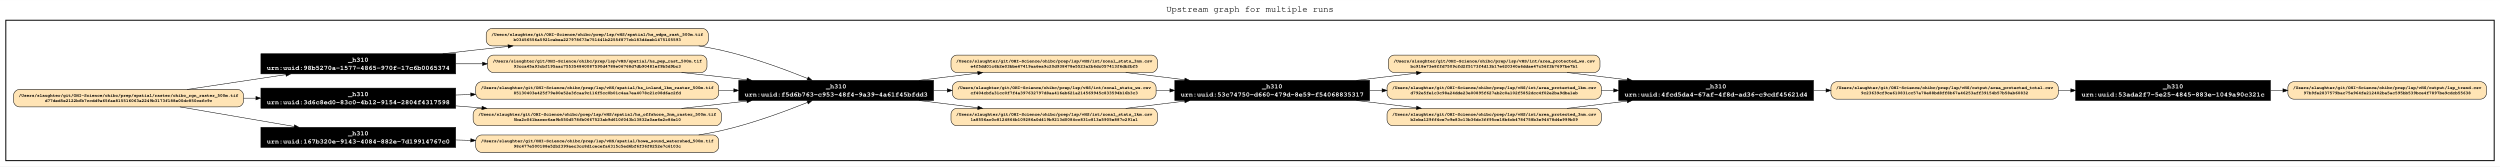
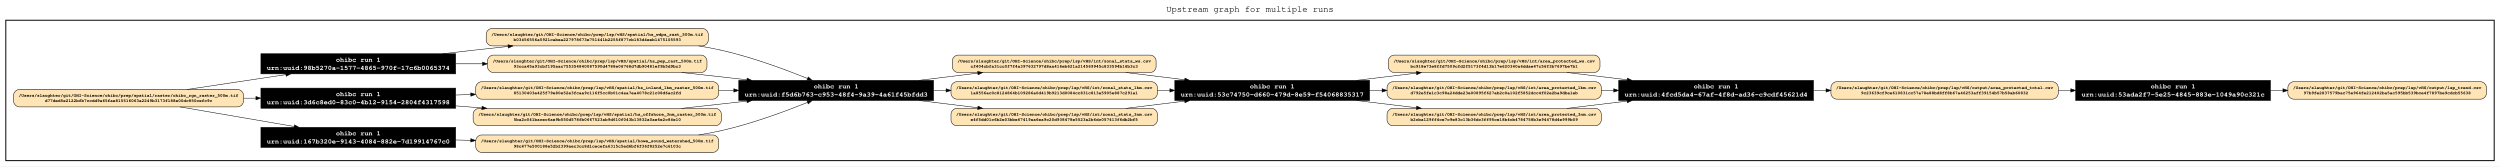
<svg xmlns="http://www.w3.org/2000/svg" width="5164pt" height="344pt" viewBox="0.00 0.00 5163.84 343.60">
  <g id="graph0" class="graph" transform="scale(1 1) rotate(0) translate(4 339.6)">
    <polygon fill="white" stroke="none" points="-4,4 -4,-339.6 5159.84,-339.6 5159.84,4 -4,4" />
    <text text-anchor="middle" x="2577.92" y="-315.4" font-family="Courier,monospace" font-size="18.00">Upstream graph for multiple runs</text>
    <g id="clust1" class="cluster">
      <polygon fill="none" stroke="black" stroke-width="2" points="8,-8 8,-298 5147.84,-298 5147.84,-8 8,-8" />
    </g>
    <g id="clust2" class="cluster">
      <polygon fill="none" stroke="white" stroke-width="2" points="16,-16 16,-290 5139.84,-290 5139.84,-16 16,-16" />
    </g>
    <g id="node1" class="node">
      <polygon fill="black" stroke="black" points="3339.51,-132.2 3339.51,-173.8 3741.84,-173.8 3741.84,-132.2 3339.51,-132.2" />
-       <text text-anchor="middle" x="3540.68" y="-157.2" font-family="Courier,monospace" font-weight="bold" font-size="14.00" fill="white">_h310 </text>
+       <text text-anchor="middle" x="3540.68" y="-157.2" font-family="Courier,monospace" font-weight="bold" font-size="14.00" fill="white">ohibc run 1 </text>
      <text text-anchor="middle" x="3540.68" y="-140.4" font-family="Courier,monospace" font-weight="bold" font-size="14.00" fill="white"> urn:uuid:4fcd5da4-67af-4f8d-ad36-c9cdf45621d4</text>
    </g>
-     <g id="node9" class="node">
+     <g id="node17" class="node">
      <path fill="#ffe4b5" stroke="black" d="M3789.84,-135C3789.84,-135 4235.37,-135 4235.37,-135 4241.37,-135 4247.37,-141 4247.37,-147 4247.37,-147 4247.37,-159 4247.37,-159 4247.37,-165 4241.37,-171 4235.37,-171 4235.37,-171 3789.84,-171 3789.84,-171 3783.84,-171 3777.84,-165 3777.84,-159 3777.84,-159 3777.84,-147 3777.84,-147 3777.84,-141 3783.84,-135 3789.84,-135" />
      <text text-anchor="middle" x="4012.61" y="-155.9" font-family="Courier,monospace" font-weight="bold" font-size="9.00">/Users/slaughter/git/OHI-Science/ohibc/prep/lsp/vHS/output/area_protected_total.csv </text>
      <text text-anchor="middle" x="4012.61" y="-145.1" font-family="Courier,monospace" font-weight="bold" font-size="9.00"> 9c23639cf9ce610831cc57a78e88bd8ff8b67a46253aff39154b57b58ab60832</text>
    </g>
-     <g id="edge17" class="edge">
+     <g id="edge24" class="edge">
      <path fill="none" stroke="black" d="M3741.99,-153C3750.51,-153 3759.1,-153 3767.7,-153" />
      <polygon fill="black" stroke="black" points="3767.8,-156.5 3777.8,-153 3767.8,-149.5 3767.8,-156.5" />
    </g>
    <g id="node2" class="node">
      <polygon fill="black" stroke="black" points="2422.64,-132.2 2422.64,-173.8 2824.98,-173.8 2824.98,-132.2 2422.64,-132.2" />
-       <text text-anchor="middle" x="2623.81" y="-157.2" font-family="Courier,monospace" font-weight="bold" font-size="14.00" fill="white">_h310 </text>
+       <text text-anchor="middle" x="2623.81" y="-157.2" font-family="Courier,monospace" font-weight="bold" font-size="14.00" fill="white">ohibc run 1 </text>
      <text text-anchor="middle" x="2623.81" y="-140.4" font-family="Courier,monospace" font-weight="bold" font-size="14.00" fill="white"> urn:uuid:53c74750-d660-479d-8e59-f54068835317</text>
    </g>
-     <g id="node16" class="node">
+     <g id="node10" class="node">
      <path fill="#ffe4b5" stroke="black" d="M2872.98,-80C2872.98,-80 3291.51,-80 3291.51,-80 3297.51,-80 3303.51,-86 3303.51,-92 3303.51,-92 3303.51,-104 3303.51,-104 3303.51,-110 3297.51,-116 3291.51,-116 3291.51,-116 2872.98,-116 2872.98,-116 2866.98,-116 2860.98,-110 2860.98,-104 2860.98,-104 2860.98,-92 2860.98,-92 2860.98,-86 2866.98,-80 2872.98,-80" />
      <text text-anchor="middle" x="3082.24" y="-100.9" font-family="Courier,monospace" font-weight="bold" font-size="9.00">/Users/slaughter/git/OHI-Science/ohibc/prep/lsp/vHS/int/area_protected_3nm.csv </text>
      <text text-anchor="middle" x="3082.24" y="-90.1" font-family="Courier,monospace" font-weight="bold" font-size="9.00"> b2cba129ff4ce7c9e83c13b36dc3ff95ce18b4cb4784758b3e94478d4e999b09</text>
    </g>
-     <g id="edge24" class="edge">
+     <g id="edge18" class="edge">
      <path fill="none" stroke="black" d="M2797.69,-132.168C2838.4,-127.263 2881.61,-122.056 2921.69,-117.226" />
      <polygon fill="black" stroke="black" points="2922.31,-120.677 2931.82,-116.006 2921.47,-113.728 2922.31,-120.677" />
    </g>
-     <g id="node17" class="node">
+     <g id="node11" class="node">
      <path fill="#ffe4b5" stroke="black" d="M2872.98,-135C2872.98,-135 3291.51,-135 3291.51,-135 3297.51,-135 3303.51,-141 3303.51,-147 3303.51,-147 3303.51,-159 3303.51,-159 3303.51,-165 3297.51,-171 3291.51,-171 3291.51,-171 2872.98,-171 2872.98,-171 2866.98,-171 2860.98,-165 2860.98,-159 2860.98,-159 2860.98,-147 2860.98,-147 2860.98,-141 2866.98,-135 2872.98,-135" />
      <text text-anchor="middle" x="3082.24" y="-155.9" font-family="Courier,monospace" font-weight="bold" font-size="9.00">/Users/slaughter/git/OHI-Science/ohibc/prep/lsp/vHS/int/area_protected_1km.csv </text>
      <text text-anchor="middle" x="3082.24" y="-145.1" font-family="Courier,monospace" font-weight="bold" font-size="9.00"> d792e5fe1c3c98a24dde23e00895f627ab2c0a102f5852dcc4f02e2ba9dba1eb</text>
    </g>
-     <g id="edge25" class="edge">
+     <g id="edge19" class="edge">
      <path fill="none" stroke="black" d="M2825.01,-153C2833.53,-153 2842.11,-153 2850.69,-153" />
      <polygon fill="black" stroke="black" points="2850.76,-156.5 2860.76,-153 2850.76,-149.5 2850.76,-156.5" />
    </g>
-     <g id="node19" class="node">
+     <g id="node13" class="node">
      <path fill="#ffe4b5" stroke="black" d="M2875.68,-190C2875.68,-190 3288.81,-190 3288.81,-190 3294.81,-190 3300.81,-196 3300.81,-202 3300.81,-202 3300.81,-214 3300.81,-214 3300.81,-220 3294.81,-226 3288.81,-226 3288.81,-226 2875.68,-226 2875.68,-226 2869.68,-226 2863.68,-220 2863.68,-214 2863.68,-214 2863.68,-202 2863.68,-202 2863.68,-196 2869.68,-190 2875.68,-190" />
      <text text-anchor="middle" x="3082.24" y="-210.9" font-family="Courier,monospace" font-weight="bold" font-size="9.00">/Users/slaughter/git/OHI-Science/ohibc/prep/lsp/vHS/int/area_protected_ws.csv </text>
      <text text-anchor="middle" x="3082.24" y="-200.1" font-family="Courier,monospace" font-weight="bold" font-size="9.00"> bc918e73e8ffd7509cfd2f5173f4d13b17e620340a6ddae47c56f3b7697be7b1</text>
    </g>
-     <g id="edge26" class="edge">
+     <g id="edge20" class="edge">
      <path fill="none" stroke="black" d="M2797.69,-173.832C2838.4,-178.737 2881.61,-183.944 2921.69,-188.774" />
      <polygon fill="black" stroke="black" points="2921.47,-192.272 2931.82,-189.994 2922.31,-185.323 2921.47,-192.272" />
    </g>
    <g id="node3" class="node">
      <polygon fill="black" stroke="black" points="1521.98,-132.2 1521.98,-173.8 1924.31,-173.8 1924.31,-132.2 1521.98,-132.2" />
-       <text text-anchor="middle" x="1723.14" y="-157.2" font-family="Courier,monospace" font-weight="bold" font-size="14.00" fill="white">_h310 </text>
+       <text text-anchor="middle" x="1723.14" y="-157.2" font-family="Courier,monospace" font-weight="bold" font-size="14.00" fill="white">ohibc run 1 </text>
      <text text-anchor="middle" x="1723.14" y="-140.4" font-family="Courier,monospace" font-weight="bold" font-size="14.00" fill="white"> urn:uuid:f5d6b763-c953-48f4-9a39-4a61f45bfdd3</text>
    </g>
-     <g id="node10" class="node">
+     <g id="node15" class="node">
      <path fill="#ffe4b5" stroke="black" d="M1972.31,-80C1972.31,-80 2374.64,-80 2374.64,-80 2380.64,-80 2386.64,-86 2386.64,-92 2386.64,-92 2386.64,-104 2386.64,-104 2386.64,-110 2380.64,-116 2374.64,-116 2374.64,-116 1972.31,-116 1972.31,-116 1966.31,-116 1960.31,-110 1960.31,-104 1960.31,-104 1960.31,-92 1960.31,-92 1960.31,-86 1966.31,-80 1972.31,-80" />
-       <text text-anchor="middle" x="2173.48" y="-100.9" font-family="Courier,monospace" font-weight="bold" font-size="9.00">/Users/slaughter/git/OHI-Science/ohibc/prep/lsp/vHS/int/zonal_stats_1km.csv </text>
-       <text text-anchor="middle" x="2173.48" y="-90.1" font-family="Courier,monospace" font-weight="bold" font-size="9.00"> 1a8556ac0c8124864b109286a0d419b9213d0084cc831c813a5905e887c291a1</text>
-     </g>
-     <g id="edge18" class="edge">
+       <text text-anchor="middle" x="2173.48" y="-100.9" font-family="Courier,monospace" font-weight="bold" font-size="9.00">/Users/slaughter/git/OHI-Science/ohibc/prep/lsp/vHS/int/zonal_stats_3nm.csv </text>
+       <text text-anchor="middle" x="2173.48" y="-90.1" font-family="Courier,monospace" font-weight="bold" font-size="9.00"> e4f5dd01c6b2e03bbe67419aa6ea9c20d938478e5523a2b6dc057413f6db2bf5</text>
+     </g>
+     <g id="edge22" class="edge">
      <path fill="none" stroke="black" d="M1893.96,-132.168C1933.94,-127.263 1976.38,-122.056 2015.76,-117.226" />
      <polygon fill="black" stroke="black" points="2016.2,-120.698 2025.7,-116.006 2015.35,-113.75 2016.2,-120.698" />
    </g>
-     <g id="node12" class="node">
-       <path fill="#ffe4b5" stroke="black" d="M1975.01,-135C1975.01,-135 2371.94,-135 2371.94,-135 2377.94,-135 2383.94,-141 2383.94,-147 2383.94,-147 2383.94,-159 2383.94,-159 2383.94,-165 2377.94,-171 2371.94,-171 2371.94,-171 1975.01,-171 1975.01,-171 1969.01,-171 1963.01,-165 1963.01,-159 1963.01,-159 1963.01,-147 1963.01,-147 1963.01,-141 1969.01,-135 1975.01,-135" />
-       <text text-anchor="middle" x="2173.48" y="-155.9" font-family="Courier,monospace" font-weight="bold" font-size="9.00">/Users/slaughter/git/OHI-Science/ohibc/prep/lsp/vHS/int/zonal_stats_ws.csv </text>
-       <text text-anchor="middle" x="2173.48" y="-145.1" font-family="Courier,monospace" font-weight="bold" font-size="9.00"> cf404cbfa31cc0f7f4a397632797d8aa416eb621a214569945c833594b16b3c3</text>
-     </g>
-     <g id="edge20" class="edge">
-       <path fill="none" stroke="black" d="M1924.38,-153C1933.72,-153 1943.11,-153 1952.5,-153" />
-       <polygon fill="black" stroke="black" points="1952.68,-156.5 1962.68,-153 1952.68,-149.5 1952.68,-156.5" />
-     </g>
-     <g id="node21" class="node">
-       <path fill="#ffe4b5" stroke="black" d="M1972.31,-190C1972.31,-190 2374.64,-190 2374.64,-190 2380.64,-190 2386.64,-196 2386.64,-202 2386.64,-202 2386.64,-214 2386.64,-214 2386.64,-220 2380.64,-226 2374.64,-226 2374.64,-226 1972.31,-226 1972.31,-226 1966.31,-226 1960.31,-220 1960.31,-214 1960.31,-214 1960.31,-202 1960.31,-202 1960.31,-196 1966.31,-190 1972.31,-190" />
-       <text text-anchor="middle" x="2173.48" y="-210.9" font-family="Courier,monospace" font-weight="bold" font-size="9.00">/Users/slaughter/git/OHI-Science/ohibc/prep/lsp/vHS/int/zonal_stats_3nm.csv </text>
-       <text text-anchor="middle" x="2173.48" y="-200.1" font-family="Courier,monospace" font-weight="bold" font-size="9.00"> e4f5dd01c6b2e03bbe67419aa6ea9c20d938478e5523a2b6dc057413f6db2bf5</text>
-     </g>
-     <g id="edge28" class="edge">
+     <g id="node18" class="node">
+       <path fill="#ffe4b5" stroke="black" d="M1972.31,-135C1972.31,-135 2374.64,-135 2374.64,-135 2380.64,-135 2386.64,-141 2386.64,-147 2386.64,-147 2386.64,-159 2386.64,-159 2386.64,-165 2380.64,-171 2374.64,-171 2374.64,-171 1972.31,-171 1972.31,-171 1966.31,-171 1960.31,-165 1960.31,-159 1960.31,-159 1960.31,-147 1960.31,-147 1960.31,-141 1966.31,-135 1972.31,-135" />
+       <text text-anchor="middle" x="2173.48" y="-155.9" font-family="Courier,monospace" font-weight="bold" font-size="9.00">/Users/slaughter/git/OHI-Science/ohibc/prep/lsp/vHS/int/zonal_stats_1km.csv </text>
+       <text text-anchor="middle" x="2173.48" y="-145.1" font-family="Courier,monospace" font-weight="bold" font-size="9.00"> 1a8556ac0c8124864b109286a0d419b9213d0084cc831c813a5905e887c291a1</text>
+     </g>
+     <g id="edge25" class="edge">
+       <path fill="none" stroke="black" d="M1924.38,-153C1932.93,-153 1941.53,-153 1950.13,-153" />
+       <polygon fill="black" stroke="black" points="1950.22,-156.5 1960.22,-153 1950.22,-149.5 1950.22,-156.5" />
+     </g>
+     <g id="node20" class="node">
+       <path fill="#ffe4b5" stroke="black" d="M1975.01,-190C1975.01,-190 2371.94,-190 2371.94,-190 2377.94,-190 2383.94,-196 2383.94,-202 2383.94,-202 2383.94,-214 2383.94,-214 2383.94,-220 2377.94,-226 2371.94,-226 2371.94,-226 1975.01,-226 1975.01,-226 1969.01,-226 1963.01,-220 1963.01,-214 1963.01,-214 1963.01,-202 1963.01,-202 1963.01,-196 1969.01,-190 1975.01,-190" />
+       <text text-anchor="middle" x="2173.48" y="-210.9" font-family="Courier,monospace" font-weight="bold" font-size="9.00">/Users/slaughter/git/OHI-Science/ohibc/prep/lsp/vHS/int/zonal_stats_ws.csv </text>
+       <text text-anchor="middle" x="2173.48" y="-200.1" font-family="Courier,monospace" font-weight="bold" font-size="9.00"> cf404cbfa31cc0f7f4a397632797d8aa416eb621a214569945c833594b16b3c3</text>
+     </g>
+     <g id="edge27" class="edge">
      <path fill="none" stroke="black" d="M1893.96,-173.832C1933.94,-178.737 1976.38,-183.944 2015.76,-188.774" />
      <polygon fill="black" stroke="black" points="2015.35,-192.25 2025.7,-189.994 2016.2,-185.302 2015.35,-192.25" />
    </g>
    <g id="node4" class="node">
      <polygon fill="black" stroke="black" points="534.924,-35.2 534.924,-76.8 937.259,-76.8 937.259,-35.2 534.924,-35.2" />
-       <text text-anchor="middle" x="736.091" y="-60.2" font-family="Courier,monospace" font-weight="bold" font-size="14.00" fill="white">_h310 </text>
+       <text text-anchor="middle" x="736.091" y="-60.2" font-family="Courier,monospace" font-weight="bold" font-size="14.00" fill="white">ohibc run 1 </text>
      <text text-anchor="middle" x="736.091" y="-43.4" font-family="Courier,monospace" font-weight="bold" font-size="14.00" fill="white"> urn:uuid:167b320e-9143-4084-882e-7d19914767c0</text>
    </g>
-     <g id="node13" class="node">
+     <g id="node21" class="node">
      <path fill="#ffe4b5" stroke="black" d="M990.658,-25C990.658,-25 1468.58,-25 1468.58,-25 1474.58,-25 1480.58,-31 1480.58,-37 1480.58,-37 1480.58,-49 1480.58,-49 1480.58,-55 1474.58,-61 1468.58,-61 1468.58,-61 990.658,-61 990.658,-61 984.658,-61 978.658,-55 978.658,-49 978.658,-49 978.658,-37 978.658,-37 978.658,-31 984.658,-25 990.658,-25" />
      <text text-anchor="middle" x="1229.62" y="-45.9" font-family="Courier,monospace" font-weight="bold" font-size="9.00">/Users/slaughter/git/OHI-Science/ohibc/prep/lsp/vHS/spatial/howe_sound_watershed_500m.tif </text>
      <text text-anchor="middle" x="1229.62" y="-35.1" font-family="Courier,monospace" font-weight="bold" font-size="9.00"> 98c477e500188e52b2399aec3cc8d1cecefa6315c5ed6bf6f36f8252e7c6103c</text>
    </g>
-     <g id="edge21" class="edge">
+     <g id="edge28" class="edge">
      <path fill="none" stroke="black" d="M937.368,-50.703C947.528,-50.434 957.796,-50.163 968.098,-49.89" />
      <polygon fill="black" stroke="black" points="968.505,-53.381 978.409,-49.618 968.32,-46.383 968.505,-53.381" />
    </g>
    <g id="node5" class="node">
      <polygon fill="black" stroke="black" points="534.924,-116.2 534.924,-157.8 937.259,-157.8 937.259,-116.2 534.924,-116.2" />
-       <text text-anchor="middle" x="736.091" y="-141.2" font-family="Courier,monospace" font-weight="bold" font-size="14.00" fill="white">_h310 </text>
+       <text text-anchor="middle" x="736.091" y="-141.2" font-family="Courier,monospace" font-weight="bold" font-size="14.00" fill="white">ohibc run 1 </text>
      <text text-anchor="middle" x="736.091" y="-124.4" font-family="Courier,monospace" font-weight="bold" font-size="14.00" fill="white"> urn:uuid:3d6c8ed0-83c0-4b12-9154-2804f4317598</text>
    </g>
-     <g id="node8" class="node">
+     <g id="node16" class="node">
      <path fill="#ffe4b5" stroke="black" d="M985.259,-80C985.259,-80 1473.98,-80 1473.98,-80 1479.98,-80 1485.98,-86 1485.98,-92 1485.98,-92 1485.98,-104 1485.98,-104 1485.98,-110 1479.98,-116 1473.98,-116 1473.98,-116 985.259,-116 985.259,-116 979.259,-116 973.259,-110 973.259,-104 973.259,-104 973.259,-92 973.259,-92 973.259,-86 979.259,-80 985.259,-80" />
      <text text-anchor="middle" x="1229.62" y="-100.9" font-family="Courier,monospace" font-weight="bold" font-size="9.00">/Users/slaughter/git/OHI-Science/ohibc/prep/lsp/vHS/spatial/hs_offshore_3nm_raster_500m.tif </text>
      <text text-anchor="middle" x="1229.62" y="-90.1" font-family="Courier,monospace" font-weight="bold" font-size="9.00"> 5ba2c041bacec6ae9b550d578fb0667523ab9d610f043b13832a0ae6e2c84e10</text>
    </g>
-     <g id="edge16" class="edge">
+     <g id="edge23" class="edge">
      <path fill="none" stroke="black" d="M937.368,-121.109C955.186,-119.695 973.333,-118.255 991.419,-116.82" />
      <polygon fill="black" stroke="black" points="991.766,-120.304 1001.46,-116.024 991.212,-113.326 991.766,-120.304" />
    </g>
-     <g id="node11" class="node">
+     <g id="node19" class="node">
      <path fill="#ffe4b5" stroke="black" d="M990.658,-135C990.658,-135 1468.58,-135 1468.58,-135 1474.58,-135 1480.58,-141 1480.58,-147 1480.58,-147 1480.58,-159 1480.58,-159 1480.58,-165 1474.58,-171 1468.58,-171 1468.58,-171 990.658,-171 990.658,-171 984.658,-171 978.658,-165 978.658,-159 978.658,-159 978.658,-147 978.658,-147 978.658,-141 984.658,-135 990.658,-135" />
      <text text-anchor="middle" x="1229.62" y="-155.9" font-family="Courier,monospace" font-weight="bold" font-size="9.00">/Users/slaughter/git/OHI-Science/ohibc/prep/lsp/vHS/spatial/hs_inland_1km_raster_500m.tif </text>
      <text text-anchor="middle" x="1229.62" y="-145.1" font-family="Courier,monospace" font-weight="bold" font-size="9.00"> 85130403e425f79e80e52e3fcaa9c116f5cc0b01c4aa7ea4078c21c08d6ac2fd</text>
    </g>
-     <g id="edge19" class="edge">
+     <g id="edge26" class="edge">
      <path fill="none" stroke="black" d="M937.368,-143.519C947.528,-143.85 957.796,-144.184 968.098,-144.52" />
      <polygon fill="black" stroke="black" points="968.3,-148.028 978.409,-144.855 968.528,-141.032 968.3,-148.028" />
    </g>
    <g id="node6" class="node">
      <polygon fill="black" stroke="black" points="534.924,-187.2 534.924,-228.8 937.259,-228.8 937.259,-187.2 534.924,-187.2" />
-       <text text-anchor="middle" x="736.091" y="-212.2" font-family="Courier,monospace" font-weight="bold" font-size="14.00" fill="white">_h310 </text>
+       <text text-anchor="middle" x="736.091" y="-212.2" font-family="Courier,monospace" font-weight="bold" font-size="14.00" fill="white">ohibc run 1 </text>
      <text text-anchor="middle" x="736.091" y="-195.4" font-family="Courier,monospace" font-weight="bold" font-size="14.00" fill="white"> urn:uuid:98b5270a-1577-4865-970f-17c6b0065374</text>
    </g>
-     <g id="node14" class="node">
+     <g id="node8" class="node">
      <path fill="#ffe4b5" stroke="black" d="M1014.95,-190C1014.95,-190 1444.28,-190 1444.28,-190 1450.28,-190 1456.28,-196 1456.28,-202 1456.28,-202 1456.28,-214 1456.28,-214 1456.28,-220 1450.28,-226 1444.28,-226 1444.28,-226 1014.95,-226 1014.95,-226 1008.95,-226 1002.95,-220 1002.95,-214 1002.95,-214 1002.95,-202 1002.95,-202 1002.95,-196 1008.95,-190 1014.95,-190" />
      <text text-anchor="middle" x="1229.62" y="-210.9" font-family="Courier,monospace" font-weight="bold" font-size="9.00">/Users/slaughter/git/OHI-Science/ohibc/prep/lsp/vHS/spatial/hs_pep_rast_500m.tif </text>
      <text text-anchor="middle" x="1229.62" y="-200.1" font-family="Courier,monospace" font-weight="bold" font-size="9.00"> 93cca45a93cbf195aac755354840087590d4788e06768d7db90481ef9b5d9bc3</text>
    </g>
-     <g id="edge22" class="edge">
+     <g id="edge16" class="edge">
      <path fill="none" stroke="black" d="M937.368,-208C955.522,-208 974.018,-208 992.443,-208" />
      <polygon fill="black" stroke="black" points="992.669,-211.5 1002.67,-208 992.669,-204.5 992.669,-211.5" />
    </g>
-     <g id="node15" class="node">
+     <g id="node9" class="node">
      <path fill="#ffe4b5" stroke="black" d="M1012.25,-245C1012.25,-245 1446.98,-245 1446.98,-245 1452.98,-245 1458.98,-251 1458.98,-257 1458.98,-257 1458.98,-269 1458.98,-269 1458.98,-275 1452.98,-281 1446.98,-281 1446.98,-281 1012.25,-281 1012.25,-281 1006.25,-281 1000.25,-275 1000.25,-269 1000.25,-269 1000.25,-257 1000.25,-257 1000.25,-251 1006.25,-245 1012.25,-245" />
      <text text-anchor="middle" x="1229.62" y="-265.9" font-family="Courier,monospace" font-weight="bold" font-size="9.00">/Users/slaughter/git/OHI-Science/ohibc/prep/lsp/vHS/spatial/hs_wdpa_rast_500m.tif </text>
      <text text-anchor="middle" x="1229.62" y="-255.1" font-family="Courier,monospace" font-weight="bold" font-size="9.00"> b03456556a5921cabea227978673e751441b2255f877cb183d4eeb1475105593</text>
    </g>
-     <g id="edge23" class="edge">
+     <g id="edge17" class="edge">
      <path fill="none" stroke="black" d="M910.538,-228.818C931.663,-231.279 952.949,-233.722 973.259,-236 996.622,-238.62 1021.2,-241.306 1045.49,-243.92" />
      <polygon fill="black" stroke="black" points="1045.19,-247.409 1055.51,-244.996 1045.94,-240.449 1045.19,-247.409" />
    </g>
    <g id="node7" class="node">
      <polygon fill="black" stroke="black" points="4283.37,-132.2 4283.37,-173.8 4685.7,-173.8 4685.7,-132.2 4283.37,-132.2" />
-       <text text-anchor="middle" x="4484.54" y="-157.2" font-family="Courier,monospace" font-weight="bold" font-size="14.00" fill="white">_h310 </text>
+       <text text-anchor="middle" x="4484.54" y="-157.2" font-family="Courier,monospace" font-weight="bold" font-size="14.00" fill="white">ohibc run 1 </text>
      <text text-anchor="middle" x="4484.54" y="-140.4" font-family="Courier,monospace" font-weight="bold" font-size="14.00" fill="white"> urn:uuid:53ada2f7-5e25-4845-883e-1049a90c321c</text>
    </g>
-     <g id="node20" class="node">
+     <g id="node14" class="node">
      <path fill="#ffe4b5" stroke="black" d="M4733.7,-135C4733.7,-135 5119.84,-135 5119.84,-135 5125.84,-135 5131.84,-141 5131.84,-147 5131.84,-147 5131.84,-159 5131.84,-159 5131.84,-165 5125.84,-171 5119.84,-171 5119.84,-171 4733.7,-171 4733.7,-171 4727.7,-171 4721.7,-165 4721.7,-159 4721.7,-159 4721.7,-147 4721.7,-147 4721.7,-141 4727.7,-135 4733.7,-135" />
      <text text-anchor="middle" x="4926.77" y="-155.9" font-family="Courier,monospace" font-weight="bold" font-size="9.00">/Users/slaughter/git/OHI-Science/ohibc/prep/lsp/vHS/output/lsp_trend.csv </text>
      <text text-anchor="middle" x="4926.77" y="-145.1" font-family="Courier,monospace" font-weight="bold" font-size="9.00"> 97b9fe2837579bac75e964fe212402ba5ac595bb539bce4f7897be9cdcb55638</text>
    </g>
-     <g id="edge27" class="edge">
+     <g id="edge21" class="edge">
      <path fill="none" stroke="black" d="M4686.01,-153C4694.4,-153 4702.83,-153 4711.24,-153" />
      <polygon fill="black" stroke="black" points="4711.5,-156.5 4721.5,-153 4711.5,-149.5 4711.5,-156.5" />
    </g>
-     <g id="edge11" class="edge">
-       <path fill="none" stroke="black" d="M1403.73,-116.004C1431.25,-118.952 1459.39,-122.019 1485.98,-125 1502.95,-126.904 1520.61,-128.924 1538.29,-130.973" />
-       <polygon fill="black" stroke="black" points="1538.36,-134.504 1548.7,-132.182 1539.17,-127.551 1538.36,-134.504" />
-     </g>
-     <g id="edge12" class="edge">
-       <path fill="none" stroke="black" d="M4247.54,-153C4256.14,-153 4264.74,-153 4273.3,-153" />
-       <polygon fill="black" stroke="black" points="4273.32,-156.5 4283.32,-153 4273.32,-149.5 4273.32,-156.5" />
-     </g>
    <g id="edge13" class="edge">
-       <path fill="none" stroke="black" d="M2321.28,-116.009C2360.21,-120.785 2402.68,-125.995 2443.14,-130.959" />
-       <polygon fill="black" stroke="black" points="2442.75,-134.437 2453.11,-132.181 2443.61,-127.489 2442.75,-134.437" />
-     </g>
-     <g id="edge14" class="edge">
-       <path fill="none" stroke="black" d="M1480.7,-153C1491.02,-153 1501.32,-153 1511.55,-153" />
-       <polygon fill="black" stroke="black" points="1511.74,-156.5 1521.74,-153 1511.74,-149.5 1511.74,-156.5" />
-     </g>
-     <g id="edge15" class="edge">
-       <path fill="none" stroke="black" d="M2384.21,-153C2393.58,-153 2402.98,-153 2412.36,-153" />
-       <polygon fill="black" stroke="black" points="2412.51,-156.5 2422.51,-153 2412.51,-149.5 2412.51,-156.5" />
-     </g>
-     <g id="edge1" class="edge">
-       <path fill="none" stroke="black" d="M1439.27,-61.011C1455.15,-63.616 1470.86,-66.594 1485.98,-70 1548.25,-84.033 1616.81,-109.286 1663.94,-128.265" />
-       <polygon fill="black" stroke="black" points="1662.79,-131.573 1673.37,-132.092 1665.42,-125.087 1662.79,-131.573" />
-     </g>
-     <g id="edge2" class="edge">
      <path fill="none" stroke="black" d="M1403.73,-189.996C1431.25,-187.048 1459.39,-183.981 1485.98,-181 1502.95,-179.096 1520.61,-177.076 1538.29,-175.027" />
      <polygon fill="black" stroke="black" points="1539.17,-178.449 1548.7,-173.818 1538.36,-171.496 1539.17,-178.449" />
    </g>
-     <g id="edge3" class="edge">
+     <g id="edge14" class="edge">
      <path fill="none" stroke="black" d="M1439.27,-244.989C1455.15,-242.384 1470.86,-239.406 1485.98,-236 1548.25,-221.967 1616.81,-196.714 1663.94,-177.735" />
      <polygon fill="black" stroke="black" points="1665.42,-180.913 1673.37,-173.908 1662.79,-174.427 1665.42,-180.913" />
    </g>
-     <g id="edge4" class="edge">
+     <g id="edge15" class="edge">
      <path fill="none" stroke="black" d="M3232.7,-116.009C3272.33,-120.785 3315.57,-125.995 3356.76,-130.959" />
      <polygon fill="black" stroke="black" points="3356.56,-134.46 3366.9,-132.181 3357.4,-127.51 3356.56,-134.46" />
    </g>
-     <g id="edge5" class="edge">
+     <g id="edge1" class="edge">
      <path fill="none" stroke="black" d="M3303.77,-153C3312.19,-153 3320.63,-153 3329.03,-153" />
      <polygon fill="black" stroke="black" points="3329.26,-156.5 3339.26,-153 3329.26,-149.5 3329.26,-156.5" />
    </g>
-     <g id="node18" class="node">
+     <g id="node12" class="node">
      <path fill="#ffe4b5" stroke="black" d="M36,-119C36,-119 486.924,-119 486.924,-119 492.924,-119 498.924,-125 498.924,-131 498.924,-131 498.924,-143 498.924,-143 498.924,-149 492.924,-155 486.924,-155 486.924,-155 36,-155 36,-155 30,-155 24,-149 24,-143 24,-143 24,-131 24,-131 24,-125 30,-119 36,-119" />
      <text text-anchor="middle" x="261.462" y="-139.9" font-family="Courier,monospace" font-weight="bold" font-size="9.00">/Users/slaughter/git/OHI-Science/ohibc/prep/spatial/raster/ohibc_rgn_raster_500m.tif </text>
      <text text-anchor="middle" x="261.462" y="-129.1" font-family="Courier,monospace" font-weight="bold" font-size="9.00"> d77ded5e2122bfb7ccdd9a65fae815516063a2249b3173f188e00dc850cefc9c</text>
    </g>
-     <g id="edge8" class="edge">
+     <g id="edge4" class="edge">
      <path fill="none" stroke="black" d="M367.647,-118.973C437.283,-107.039 529.146,-91.295 603.6,-78.535" />
      <polygon fill="black" stroke="black" points="604.254,-81.974 613.519,-76.835 603.072,-75.075 604.254,-81.974" />
    </g>
-     <g id="edge7" class="edge">
+     <g id="edge3" class="edge">
      <path fill="none" stroke="black" d="M499.123,-137C507.564,-137 516.005,-137 524.401,-137" />
      <polygon fill="black" stroke="black" points="524.619,-140.5 534.619,-137 524.619,-133.5 524.619,-140.5" />
    </g>
-     <g id="edge6" class="edge">
+     <g id="edge2" class="edge">
      <path fill="none" stroke="black" d="M382.337,-155.008C444.377,-164.328 520.692,-175.792 586.452,-185.671" />
      <polygon fill="black" stroke="black" points="586.083,-189.155 596.492,-187.179 587.123,-182.232 586.083,-189.155" />
    </g>
-     <g id="edge9" class="edge">
+     <g id="edge5" class="edge">
      <path fill="none" stroke="black" d="M3232.7,-189.991C3272.33,-185.215 3315.57,-180.005 3356.76,-175.041" />
      <polygon fill="black" stroke="black" points="3357.4,-178.49 3366.9,-173.819 3356.56,-171.54 3357.4,-178.49" />
    </g>
+     <g id="edge6" class="edge">
+       <path fill="none" stroke="black" d="M2321.28,-116.009C2360.21,-120.785 2402.68,-125.995 2443.14,-130.959" />
+       <polygon fill="black" stroke="black" points="2442.75,-134.437 2453.11,-132.181 2443.61,-127.489 2442.75,-134.437" />
+     </g>
+     <g id="edge7" class="edge">
+       <path fill="none" stroke="black" d="M1403.73,-116.004C1431.25,-118.952 1459.39,-122.019 1485.98,-125 1502.95,-126.904 1520.61,-128.924 1538.29,-130.973" />
+       <polygon fill="black" stroke="black" points="1538.36,-134.504 1548.7,-132.182 1539.17,-127.551 1538.36,-134.504" />
+     </g>
+     <g id="edge8" class="edge">
+       <path fill="none" stroke="black" d="M4247.54,-153C4256.14,-153 4264.74,-153 4273.3,-153" />
+       <polygon fill="black" stroke="black" points="4273.32,-156.5 4283.32,-153 4273.32,-149.5 4273.32,-156.5" />
+     </g>
+     <g id="edge9" class="edge">
+       <path fill="none" stroke="black" d="M2386.83,-153C2395.37,-153 2403.93,-153 2412.47,-153" />
+       <polygon fill="black" stroke="black" points="2412.47,-156.5 2422.47,-153 2412.47,-149.5 2412.47,-156.5" />
+     </g>
    <g id="edge10" class="edge">
+       <path fill="none" stroke="black" d="M1480.7,-153C1491.02,-153 1501.32,-153 1511.55,-153" />
+       <polygon fill="black" stroke="black" points="1511.74,-156.5 1521.74,-153 1511.74,-149.5 1511.74,-156.5" />
+     </g>
+     <g id="edge11" class="edge">
      <path fill="none" stroke="black" d="M2321.28,-189.991C2360.21,-185.215 2402.68,-180.005 2443.14,-175.041" />
      <polygon fill="black" stroke="black" points="2443.61,-178.511 2453.11,-173.819 2442.75,-171.563 2443.61,-178.511" />
    </g>
+     <g id="edge12" class="edge">
+       <path fill="none" stroke="black" d="M1439.27,-61.011C1455.15,-63.616 1470.86,-66.594 1485.98,-70 1548.25,-84.033 1616.81,-109.286 1663.94,-128.265" />
+       <polygon fill="black" stroke="black" points="1662.79,-131.573 1673.37,-132.092 1665.42,-125.087 1662.79,-131.573" />
+     </g>
  </g>
</svg>
